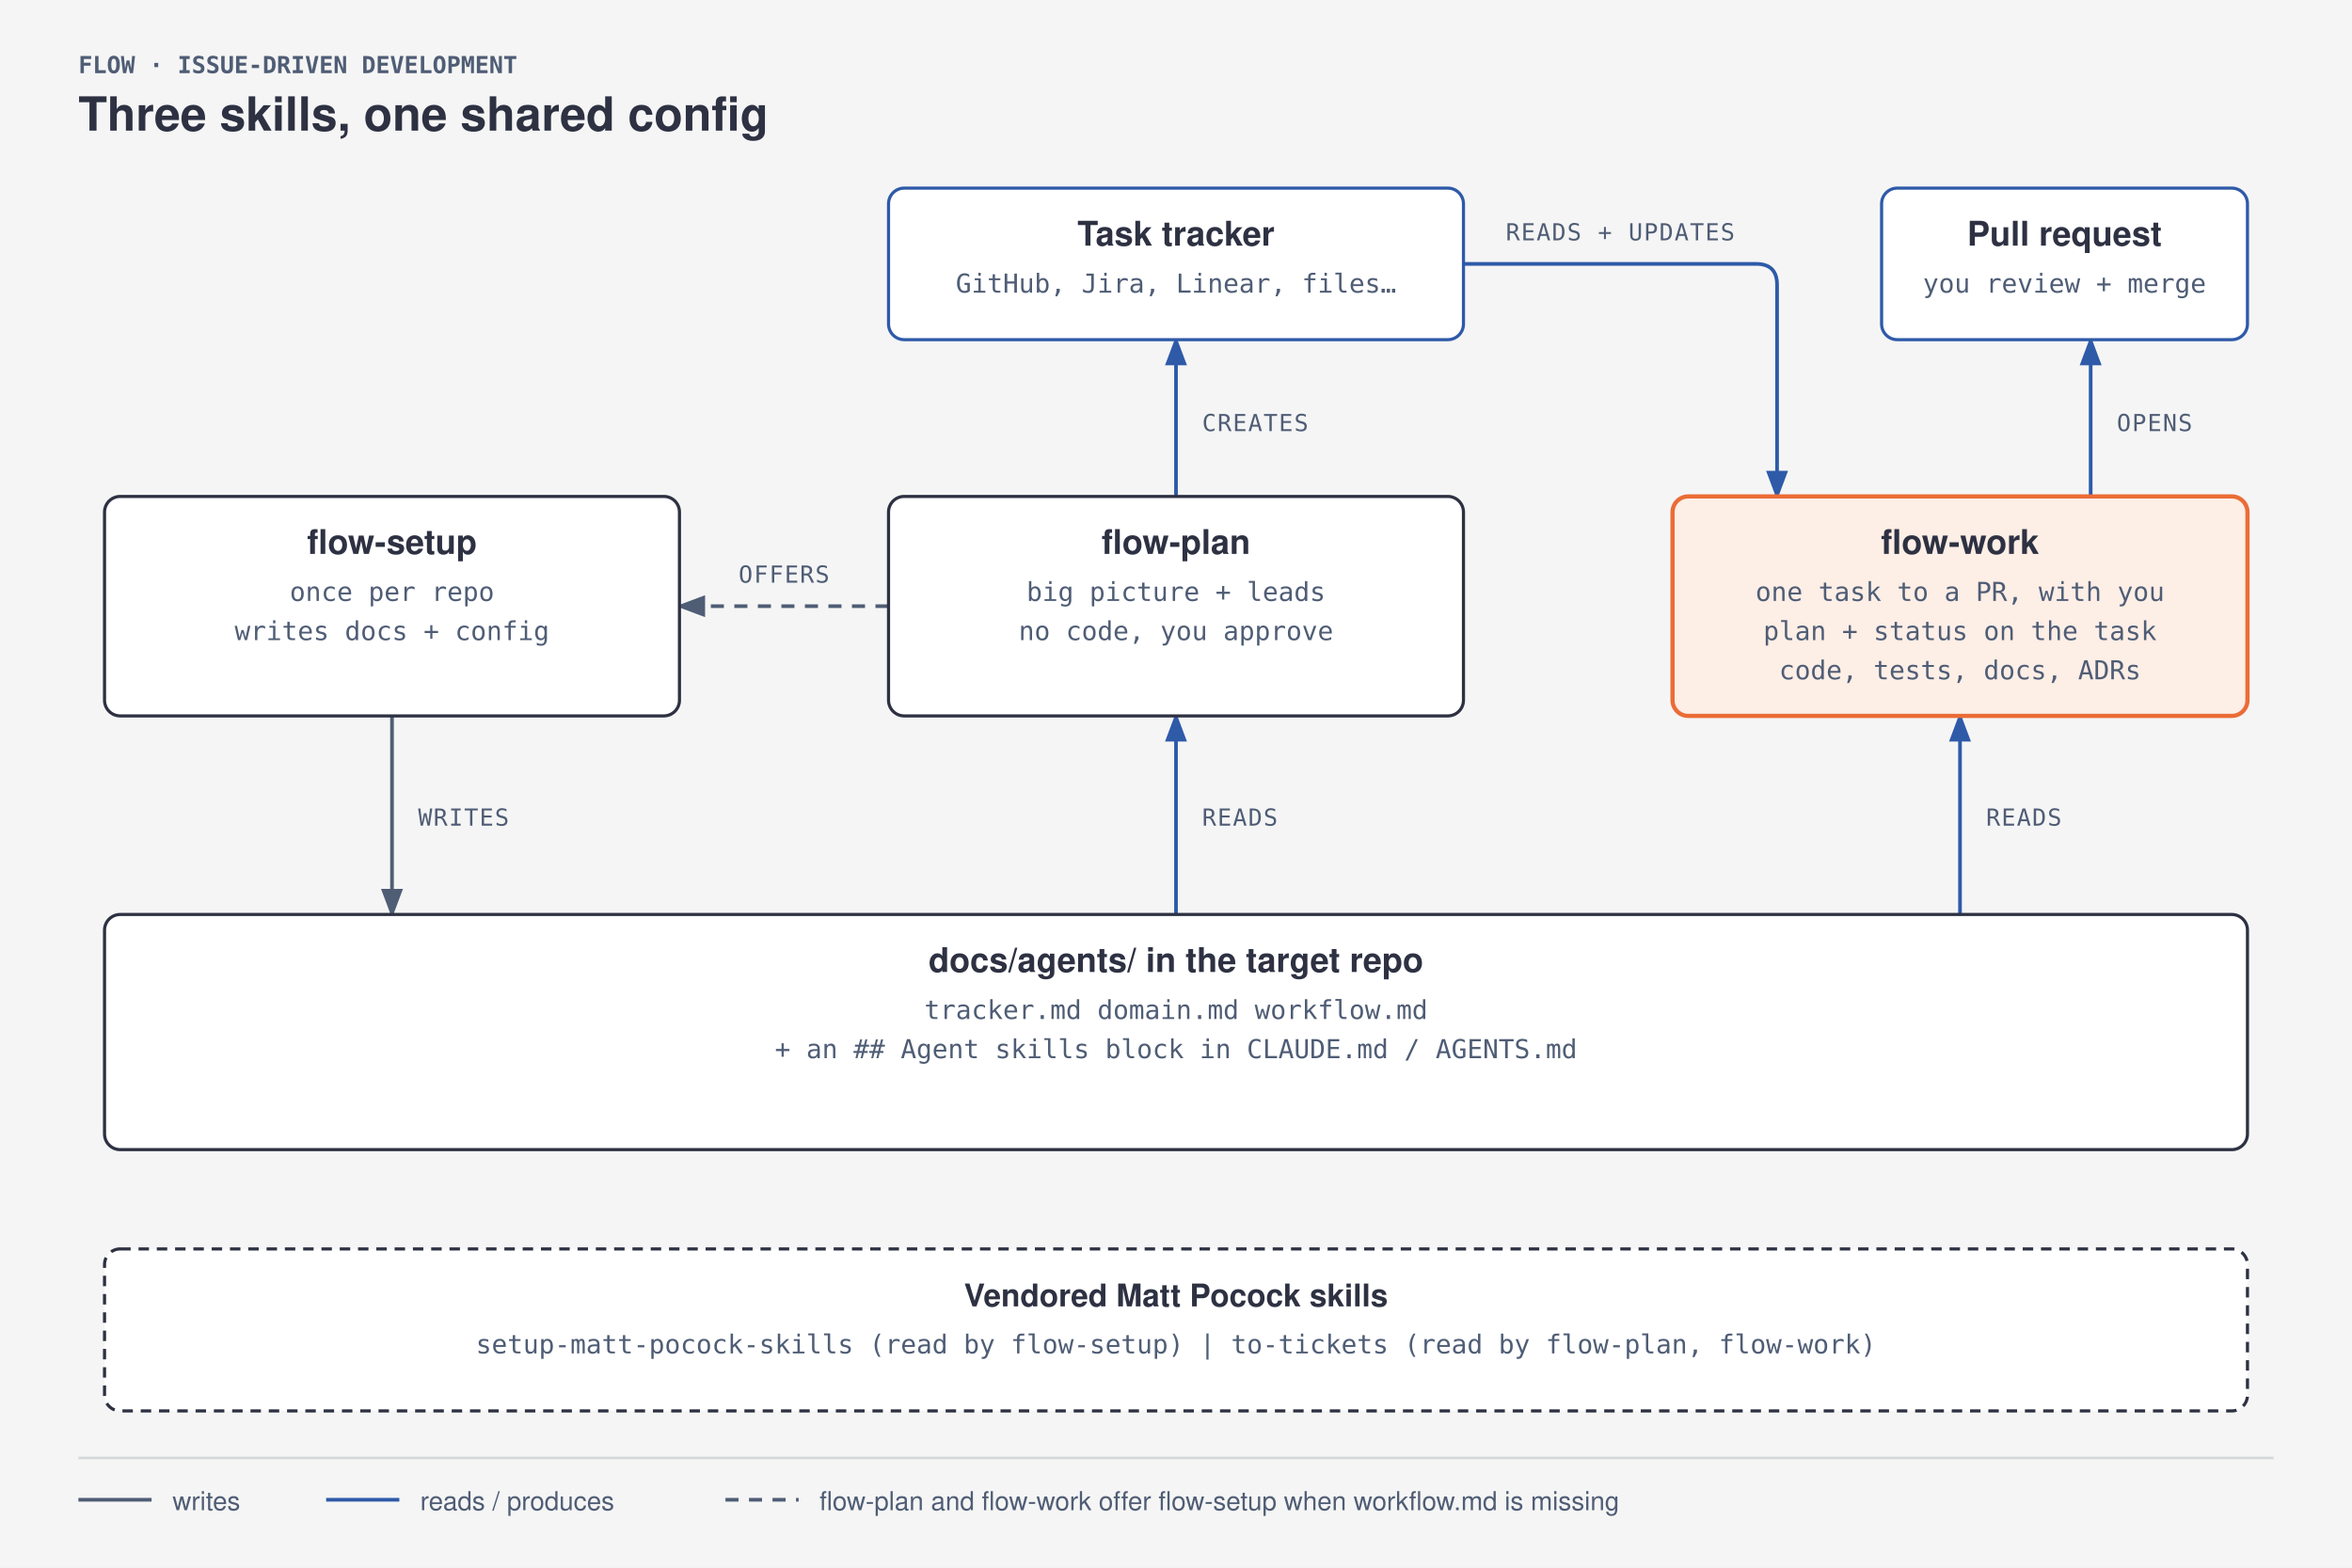
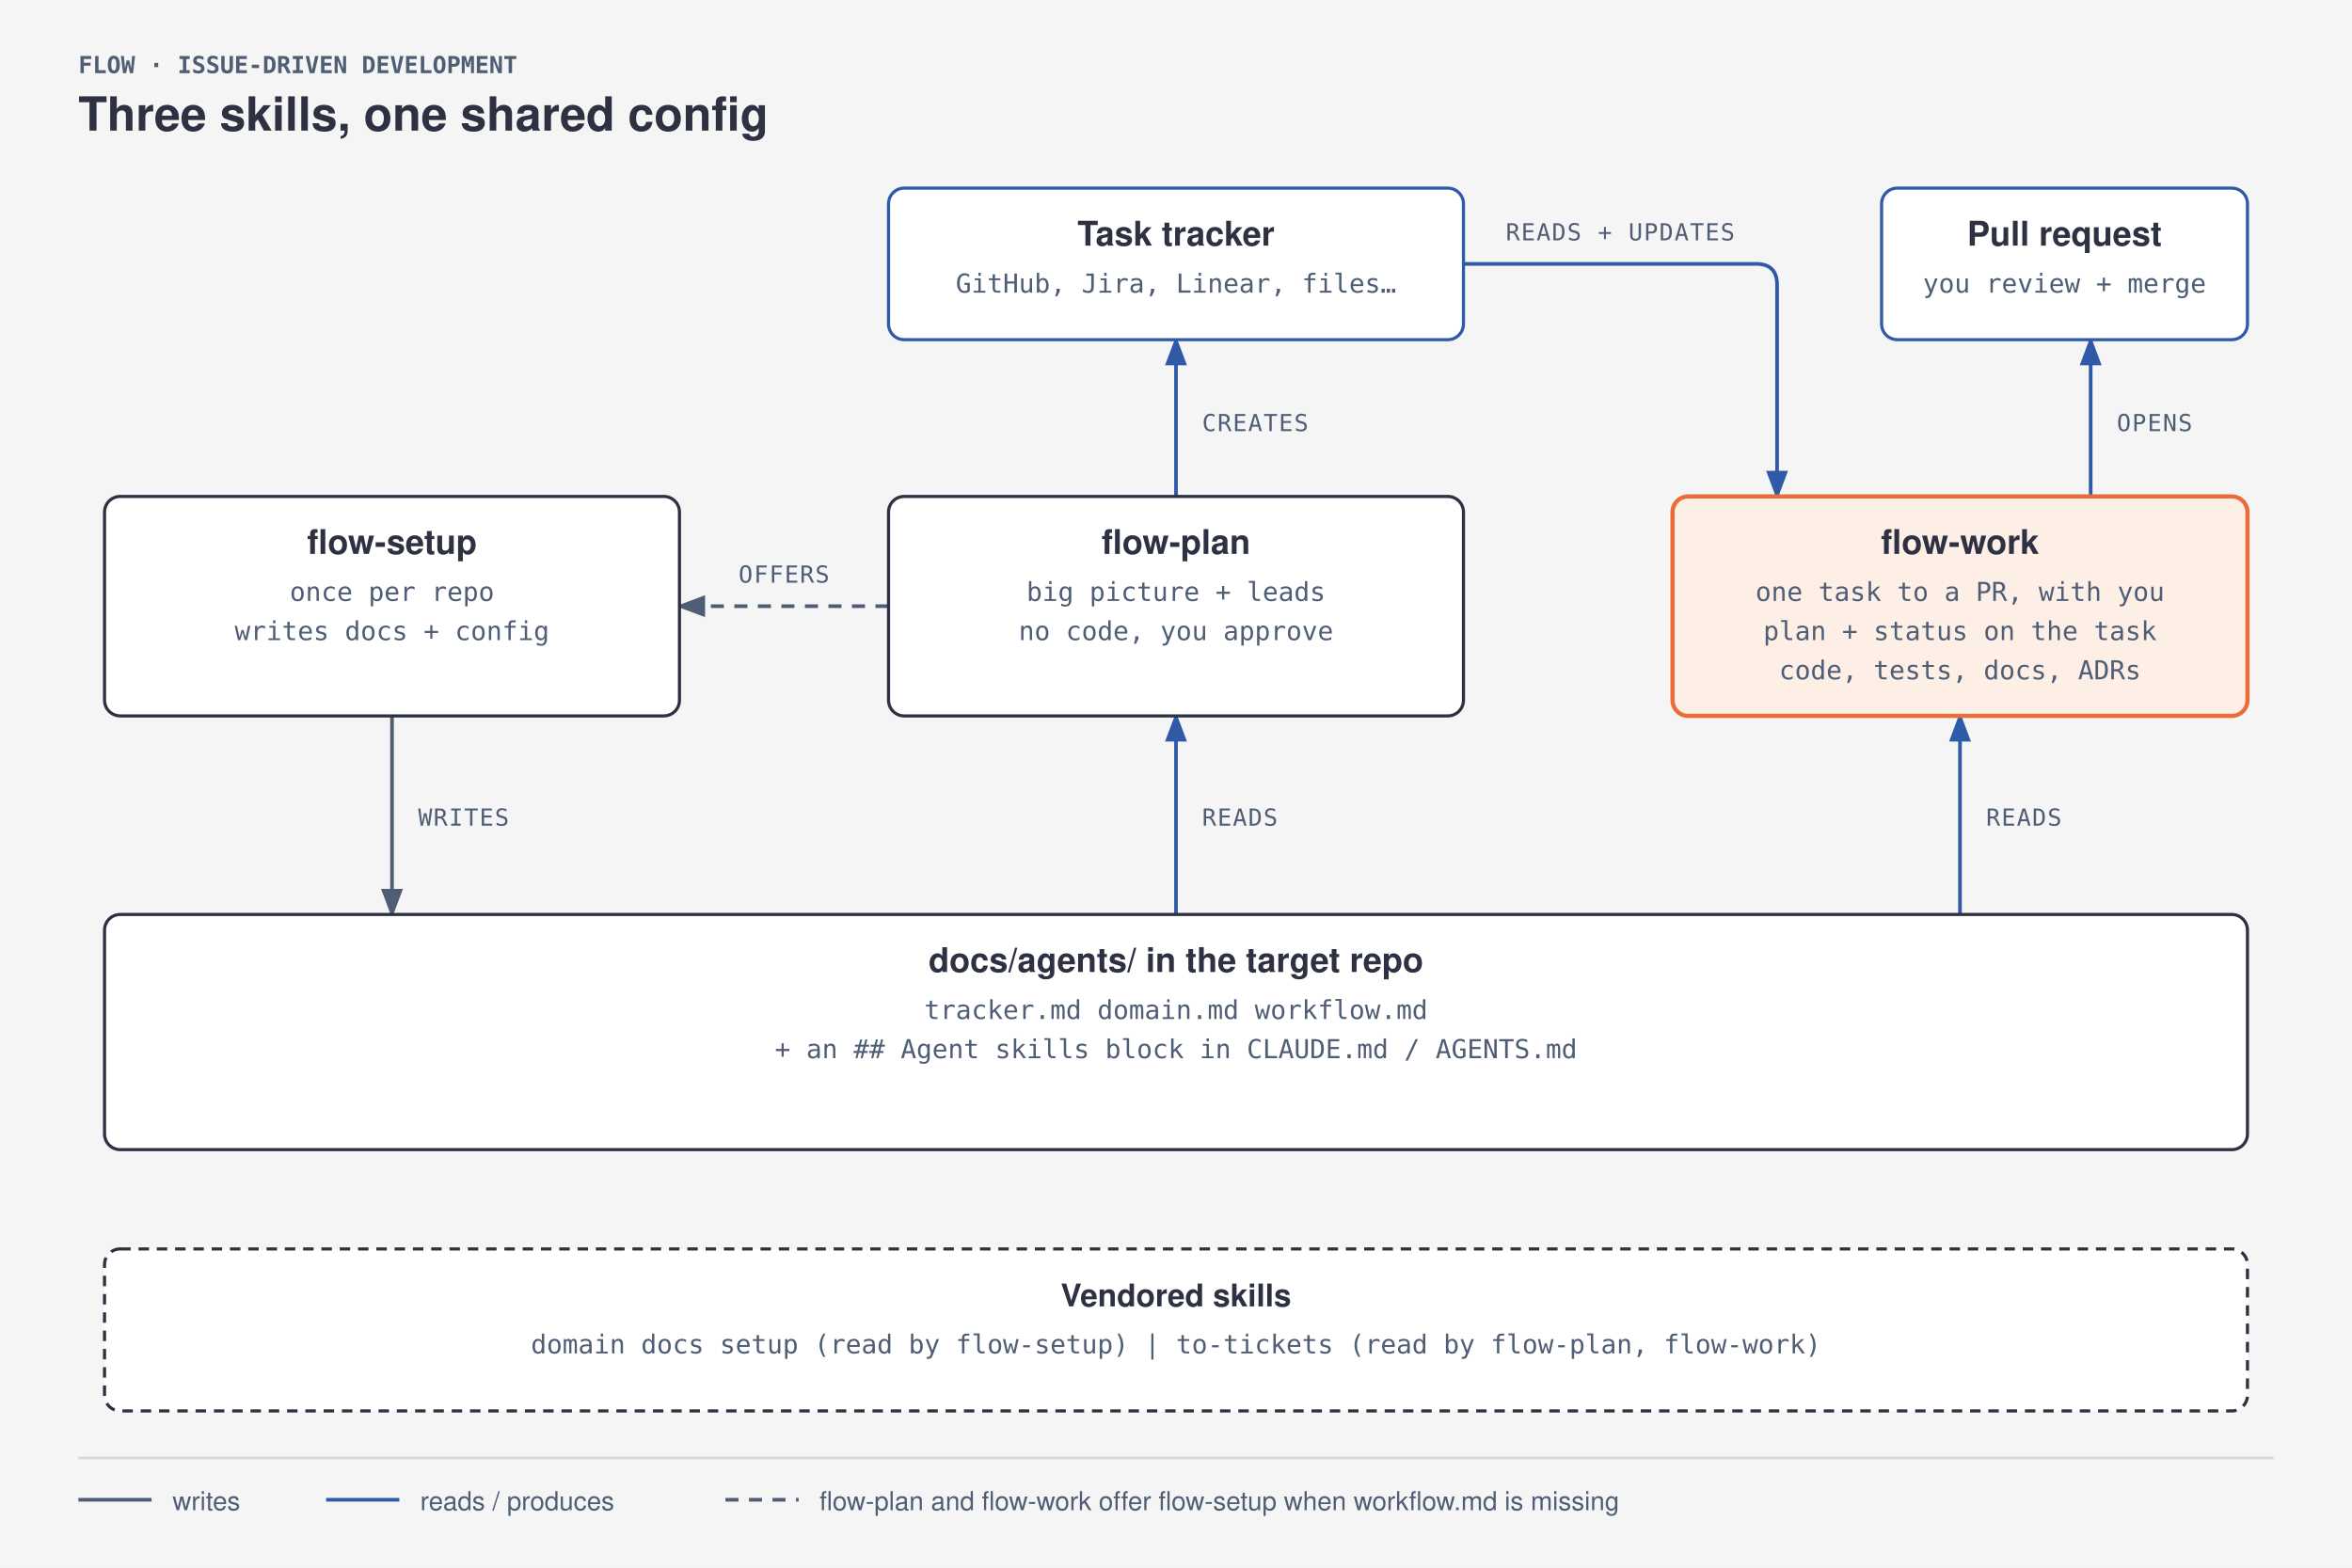
<svg xmlns="http://www.w3.org/2000/svg" viewBox="0 0 900 600" width="900" height="600" role="img" aria-labelledby="overview-title overview-desc">
  <defs>
    <marker id="overview-a" markerWidth="8" markerHeight="6" refX="7" refY="3" orient="auto">
      <polygon points="0 0,8 3,0 6" fill="#4f5d75" />
    </marker>
    <marker id="overview-as" markerWidth="8" markerHeight="6" refX="7" refY="3" orient="auto-start-reverse">
      <polygon points="0 0,8 3,0 6" fill="#4f5d75" />
    </marker>
    <marker id="overview-l" markerWidth="8" markerHeight="6" refX="7" refY="3" orient="auto">
      <polygon points="0 0,8 3,0 6" fill="#2e5aa8" />
    </marker>
    <marker id="overview-c" markerWidth="8" markerHeight="6" refX="7" refY="3" orient="auto">
      <polygon points="0 0,8 3,0 6" fill="#eb6c36" />
    </marker>
  </defs>
  <rect width="100%" height="100%" fill="#f5f5f5" />
  <path d="M450,190 L450,130" fill="none" stroke="#2e5aa8" stroke-width="1.4" marker-end="url(#overview-l)" />
  <rect x="456.0" y="156" width="51.4" height="13" rx="2" fill="#f5f5f5" />
  <text x="460" y="165" fill="#4f5d75" font-size="9" font-family="ui-monospace,'SF Mono',Menlo,Consolas,monospace" text-anchor="start" letter-spacing="0.05em">CREATES</text>
  <path d="M560,101 L672.0,101.0 Q680,101 680.0,109.0 L680,190" fill="none" stroke="#2e5aa8" stroke-width="1.4" marker-end="url(#overview-l)" />
  <rect x="569.5" y="83" width="101.0" height="13" rx="2" fill="#f5f5f5" />
  <text x="620" y="92" fill="#4f5d75" font-size="9" font-family="ui-monospace,'SF Mono',Menlo,Consolas,monospace" text-anchor="middle" letter-spacing="0.05em">READS + UPDATES</text>
  <path d="M800,190 L800,130" fill="none" stroke="#2e5aa8" stroke-width="1.4" marker-end="url(#overview-l)" />
  <rect x="806.0" y="156" width="39.0" height="13" rx="2" fill="#f5f5f5" />
  <text x="810" y="165" fill="#4f5d75" font-size="9" font-family="ui-monospace,'SF Mono',Menlo,Consolas,monospace" text-anchor="start" letter-spacing="0.05em">OPENS</text>
  <path d="M150,274 L150,350" fill="none" stroke="#4f5d75" stroke-width="1.4" marker-end="url(#overview-a)" />
  <rect x="156.0" y="307" width="45.2" height="13" rx="2" fill="#f5f5f5" />
  <text x="160" y="316" fill="#4f5d75" font-size="9" font-family="ui-monospace,'SF Mono',Menlo,Consolas,monospace" text-anchor="start" letter-spacing="0.05em">WRITES</text>
  <path d="M450,350 L450,274" fill="none" stroke="#2e5aa8" stroke-width="1.4" marker-end="url(#overview-l)" />
  <rect x="456.0" y="307" width="39.0" height="13" rx="2" fill="#f5f5f5" />
  <text x="460" y="316" fill="#4f5d75" font-size="9" font-family="ui-monospace,'SF Mono',Menlo,Consolas,monospace" text-anchor="start" letter-spacing="0.05em">READS</text>
  <path d="M750,350 L750,274" fill="none" stroke="#2e5aa8" stroke-width="1.4" marker-end="url(#overview-l)" />
  <rect x="756.0" y="307" width="39.0" height="13" rx="2" fill="#f5f5f5" />
  <text x="760" y="316" fill="#4f5d75" font-size="9" font-family="ui-monospace,'SF Mono',Menlo,Consolas,monospace" text-anchor="start" letter-spacing="0.05em">READS</text>
  <path d="M340,232 L260,232" fill="none" stroke="#4f5d75" stroke-width="1.4" stroke-dasharray="5,4" marker-end="url(#overview-a)" />
  <rect x="277.4" y="214" width="45.2" height="13" rx="2" fill="#f5f5f5" />
  <text x="300" y="223" fill="#4f5d75" font-size="9" font-family="ui-monospace,'SF Mono',Menlo,Consolas,monospace" text-anchor="middle" letter-spacing="0.05em">OFFERS</text>
  <line x1="30" y1="558" x2="870" y2="558" stroke="rgba(45,49,66,0.15)" />
  <line x1="30" y1="574" x2="58" y2="574" stroke="#4f5d75" stroke-width="1.4" />
  <line x1="124.8" y1="574" x2="152.8" y2="574" stroke="#2e5aa8" stroke-width="1.4" />
  <line x1="277.6" y1="574" x2="305.6" y2="574" stroke="#4f5d75" stroke-width="1.4" stroke-dasharray="5,4" />
  <text x="30" y="28" fill="#4f5d75" font-size="9" font-weight="600" font-family="ui-monospace,'SF Mono',Menlo,Consolas,monospace" text-anchor="start">FLOW · ISSUE-DRIVEN DEVELOPMENT</text>
  <text x="30" y="50" fill="#2d3142" font-size="18" font-weight="700" font-family="-apple-system,'Segoe UI',Helvetica,Arial,sans-serif" text-anchor="start">Three skills, one shared config</text>
  <rect x="340" y="72" width="220" height="58" rx="6" fill="#f5f5f5" />
  <rect x="340" y="72" width="220" height="58" rx="6" fill="#fff" stroke="#2e5aa8" stroke-width="1.2" />
  <text x="450.0" y="94" fill="#2d3142" font-size="13" font-weight="700" font-family="-apple-system,'Segoe UI',Helvetica,Arial,sans-serif" text-anchor="middle">Task tracker</text>
  <text x="450.0" y="112" fill="#4f5d75" font-size="10" font-weight="400" font-family="ui-monospace,'SF Mono',Menlo,Consolas,monospace" text-anchor="middle">GitHub, Jira, Linear, files…</text>
  <rect x="720" y="72" width="140" height="58" rx="6" fill="#f5f5f5" />
  <rect x="720" y="72" width="140" height="58" rx="6" fill="#fff" stroke="#2e5aa8" stroke-width="1.2" />
  <text x="790.0" y="94" fill="#2d3142" font-size="13" font-weight="700" font-family="-apple-system,'Segoe UI',Helvetica,Arial,sans-serif" text-anchor="middle">Pull request</text>
  <text x="790.0" y="112" fill="#4f5d75" font-size="10" font-weight="400" font-family="ui-monospace,'SF Mono',Menlo,Consolas,monospace" text-anchor="middle">you review + merge</text>
  <rect x="40" y="190" width="220" height="84" rx="6" fill="#f5f5f5" />
  <rect x="40" y="190" width="220" height="84" rx="6" fill="#fff" stroke="#2d3142" stroke-width="1.2" />
  <text x="150.0" y="212" fill="#2d3142" font-size="13" font-weight="700" font-family="-apple-system,'Segoe UI',Helvetica,Arial,sans-serif" text-anchor="middle">flow-setup</text>
  <text x="150.0" y="230" fill="#4f5d75" font-size="10" font-weight="400" font-family="ui-monospace,'SF Mono',Menlo,Consolas,monospace" text-anchor="middle">once per repo</text>
  <text x="150.0" y="245" fill="#4f5d75" font-size="10" font-weight="400" font-family="ui-monospace,'SF Mono',Menlo,Consolas,monospace" text-anchor="middle">writes docs + config</text>
  <rect x="340" y="190" width="220" height="84" rx="6" fill="#f5f5f5" />
  <rect x="340" y="190" width="220" height="84" rx="6" fill="#fff" stroke="#2d3142" stroke-width="1.2" />
  <text x="450.0" y="212" fill="#2d3142" font-size="13" font-weight="700" font-family="-apple-system,'Segoe UI',Helvetica,Arial,sans-serif" text-anchor="middle">flow-plan</text>
  <text x="450.0" y="230" fill="#4f5d75" font-size="10" font-weight="400" font-family="ui-monospace,'SF Mono',Menlo,Consolas,monospace" text-anchor="middle">big picture + leads</text>
  <text x="450.0" y="245" fill="#4f5d75" font-size="10" font-weight="400" font-family="ui-monospace,'SF Mono',Menlo,Consolas,monospace" text-anchor="middle">no code, you approve</text>
  <rect x="640" y="190" width="220" height="84" rx="6" fill="#f5f5f5" />
  <rect x="640" y="190" width="220" height="84" rx="6" fill="#fdeee6" stroke="#eb6c36" stroke-width="1.6" />
  <text x="750.0" y="212" fill="#2d3142" font-size="13" font-weight="700" font-family="-apple-system,'Segoe UI',Helvetica,Arial,sans-serif" text-anchor="middle">flow-work</text>
  <text x="750.0" y="230" fill="#4f5d75" font-size="10" font-weight="400" font-family="ui-monospace,'SF Mono',Menlo,Consolas,monospace" text-anchor="middle">one task to a PR, with you</text>
  <text x="750.0" y="245" fill="#4f5d75" font-size="10" font-weight="400" font-family="ui-monospace,'SF Mono',Menlo,Consolas,monospace" text-anchor="middle">plan + status on the task</text>
  <text x="750.0" y="260" fill="#4f5d75" font-size="10" font-weight="400" font-family="ui-monospace,'SF Mono',Menlo,Consolas,monospace" text-anchor="middle">code, tests, docs, ADRs</text>
  <rect x="40" y="350" width="820" height="90" rx="6" fill="#f5f5f5" />
  <rect x="40" y="350" width="820" height="90" rx="6" fill="#fff" stroke="#2d3142" stroke-width="1.2" />
  <text x="450.0" y="372" fill="#2d3142" font-size="13" font-weight="700" font-family="-apple-system,'Segoe UI',Helvetica,Arial,sans-serif" text-anchor="middle">docs/agents/ in the target repo</text>
  <text x="450.0" y="390" fill="#4f5d75" font-size="10" font-weight="400" font-family="ui-monospace,'SF Mono',Menlo,Consolas,monospace" text-anchor="middle">tracker.md   domain.md   workflow.md</text>
  <text x="450.0" y="405" fill="#4f5d75" font-size="10" font-weight="400" font-family="ui-monospace,'SF Mono',Menlo,Consolas,monospace" text-anchor="middle">+ an  ## Agent skills  block in CLAUDE.md / AGENTS.md</text>
  <rect x="40" y="478" width="820" height="62" rx="6" fill="#f5f5f5" />
  <rect x="40" y="478" width="820" height="62" rx="6" fill="#fff" stroke="#2d3142" stroke-width="1.2" stroke-dasharray="4,3" />
-   <text x="450.0" y="500" fill="#2d3142" font-size="12" font-weight="700" font-family="-apple-system,'Segoe UI',Helvetica,Arial,sans-serif" text-anchor="middle">Vendored Matt Pocock skills</text>
-   <text x="450.0" y="518" fill="#4f5d75" font-size="10" font-weight="400" font-family="ui-monospace,'SF Mono',Menlo,Consolas,monospace" text-anchor="middle">setup-matt-pocock-skills (read by flow-setup)  |  to-tickets (read by flow-plan, flow-work)</text>
+   <text x="450.0" y="500" fill="#2d3142" font-size="12" font-weight="700" font-family="-apple-system,'Segoe UI',Helvetica,Arial,sans-serif" text-anchor="middle">Vendored skills</text>
+   <text x="450.0" y="518" fill="#4f5d75" font-size="10" font-weight="400" font-family="ui-monospace,'SF Mono',Menlo,Consolas,monospace" text-anchor="middle">domain docs setup (read by flow-setup)  |  to-tickets (read by flow-plan, flow-work)</text>
  <text x="66" y="578" fill="#4f5d75" font-size="10" font-weight="400" font-family="-apple-system,'Segoe UI',Helvetica,Arial,sans-serif" text-anchor="start">writes</text>
  <text x="160.8" y="578" fill="#4f5d75" font-size="10" font-weight="400" font-family="-apple-system,'Segoe UI',Helvetica,Arial,sans-serif" text-anchor="start">reads / produces</text>
  <text x="313.6" y="578" fill="#4f5d75" font-size="10" font-weight="400" font-family="-apple-system,'Segoe UI',Helvetica,Arial,sans-serif" text-anchor="start">flow-plan and flow-work offer flow-setup when workflow.md is missing</text>
</svg>
